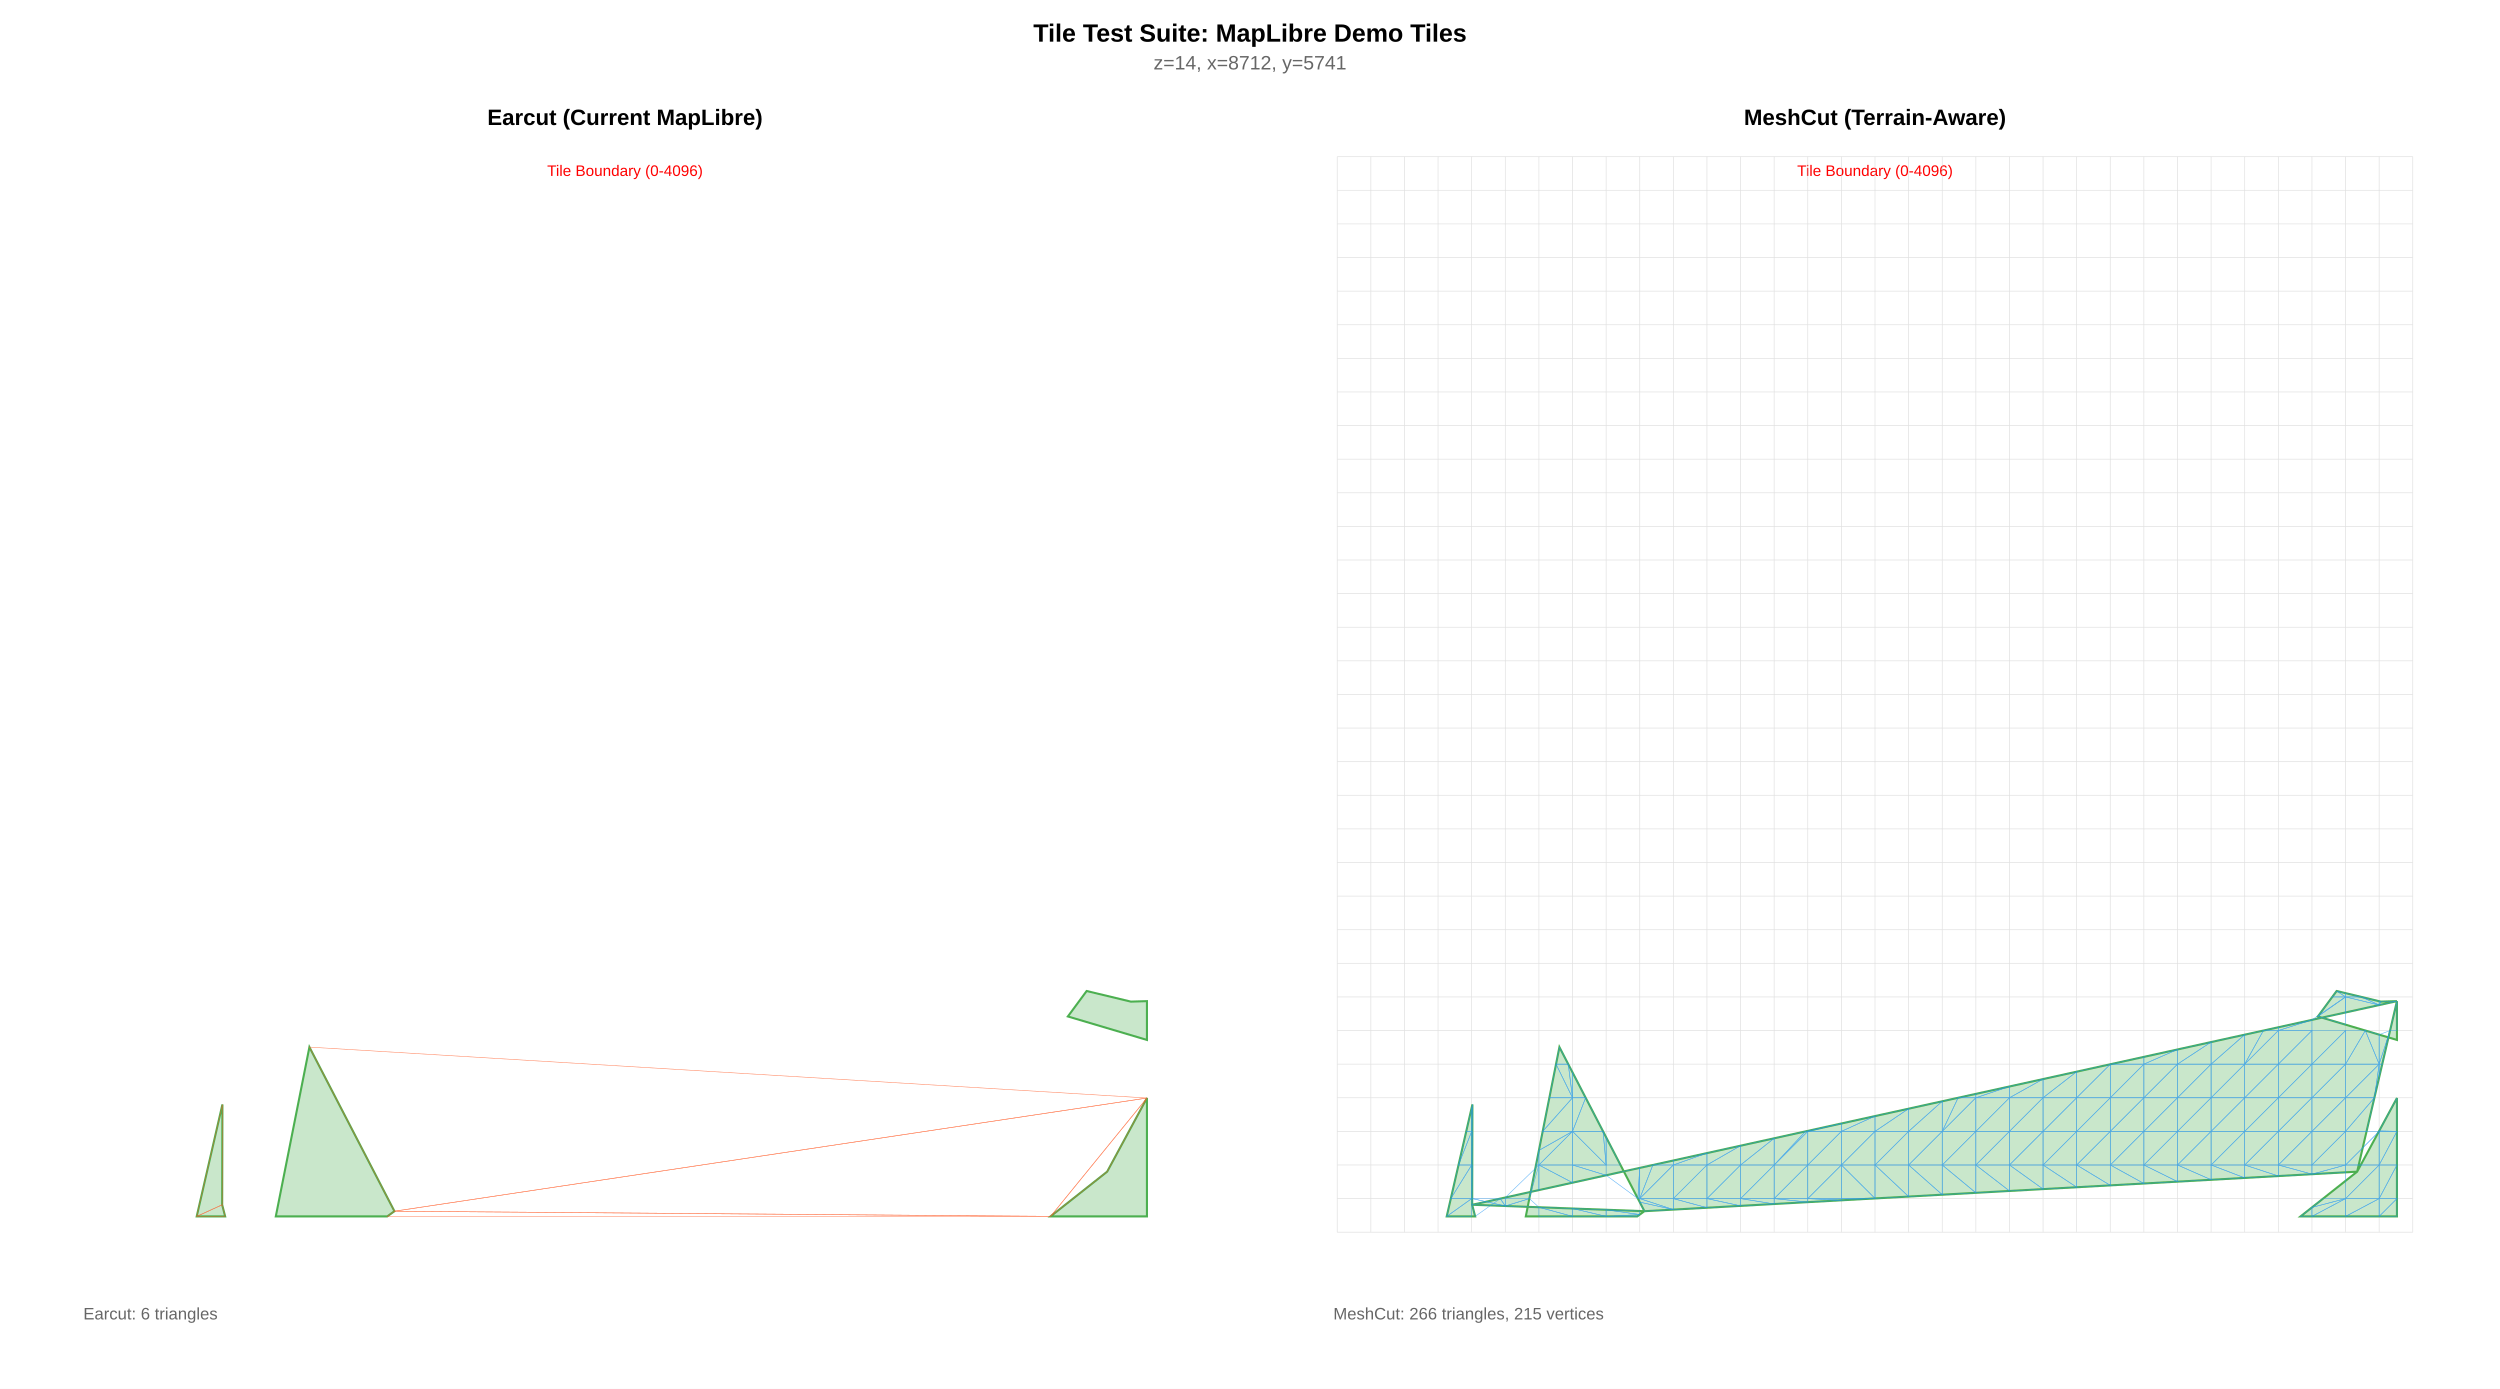
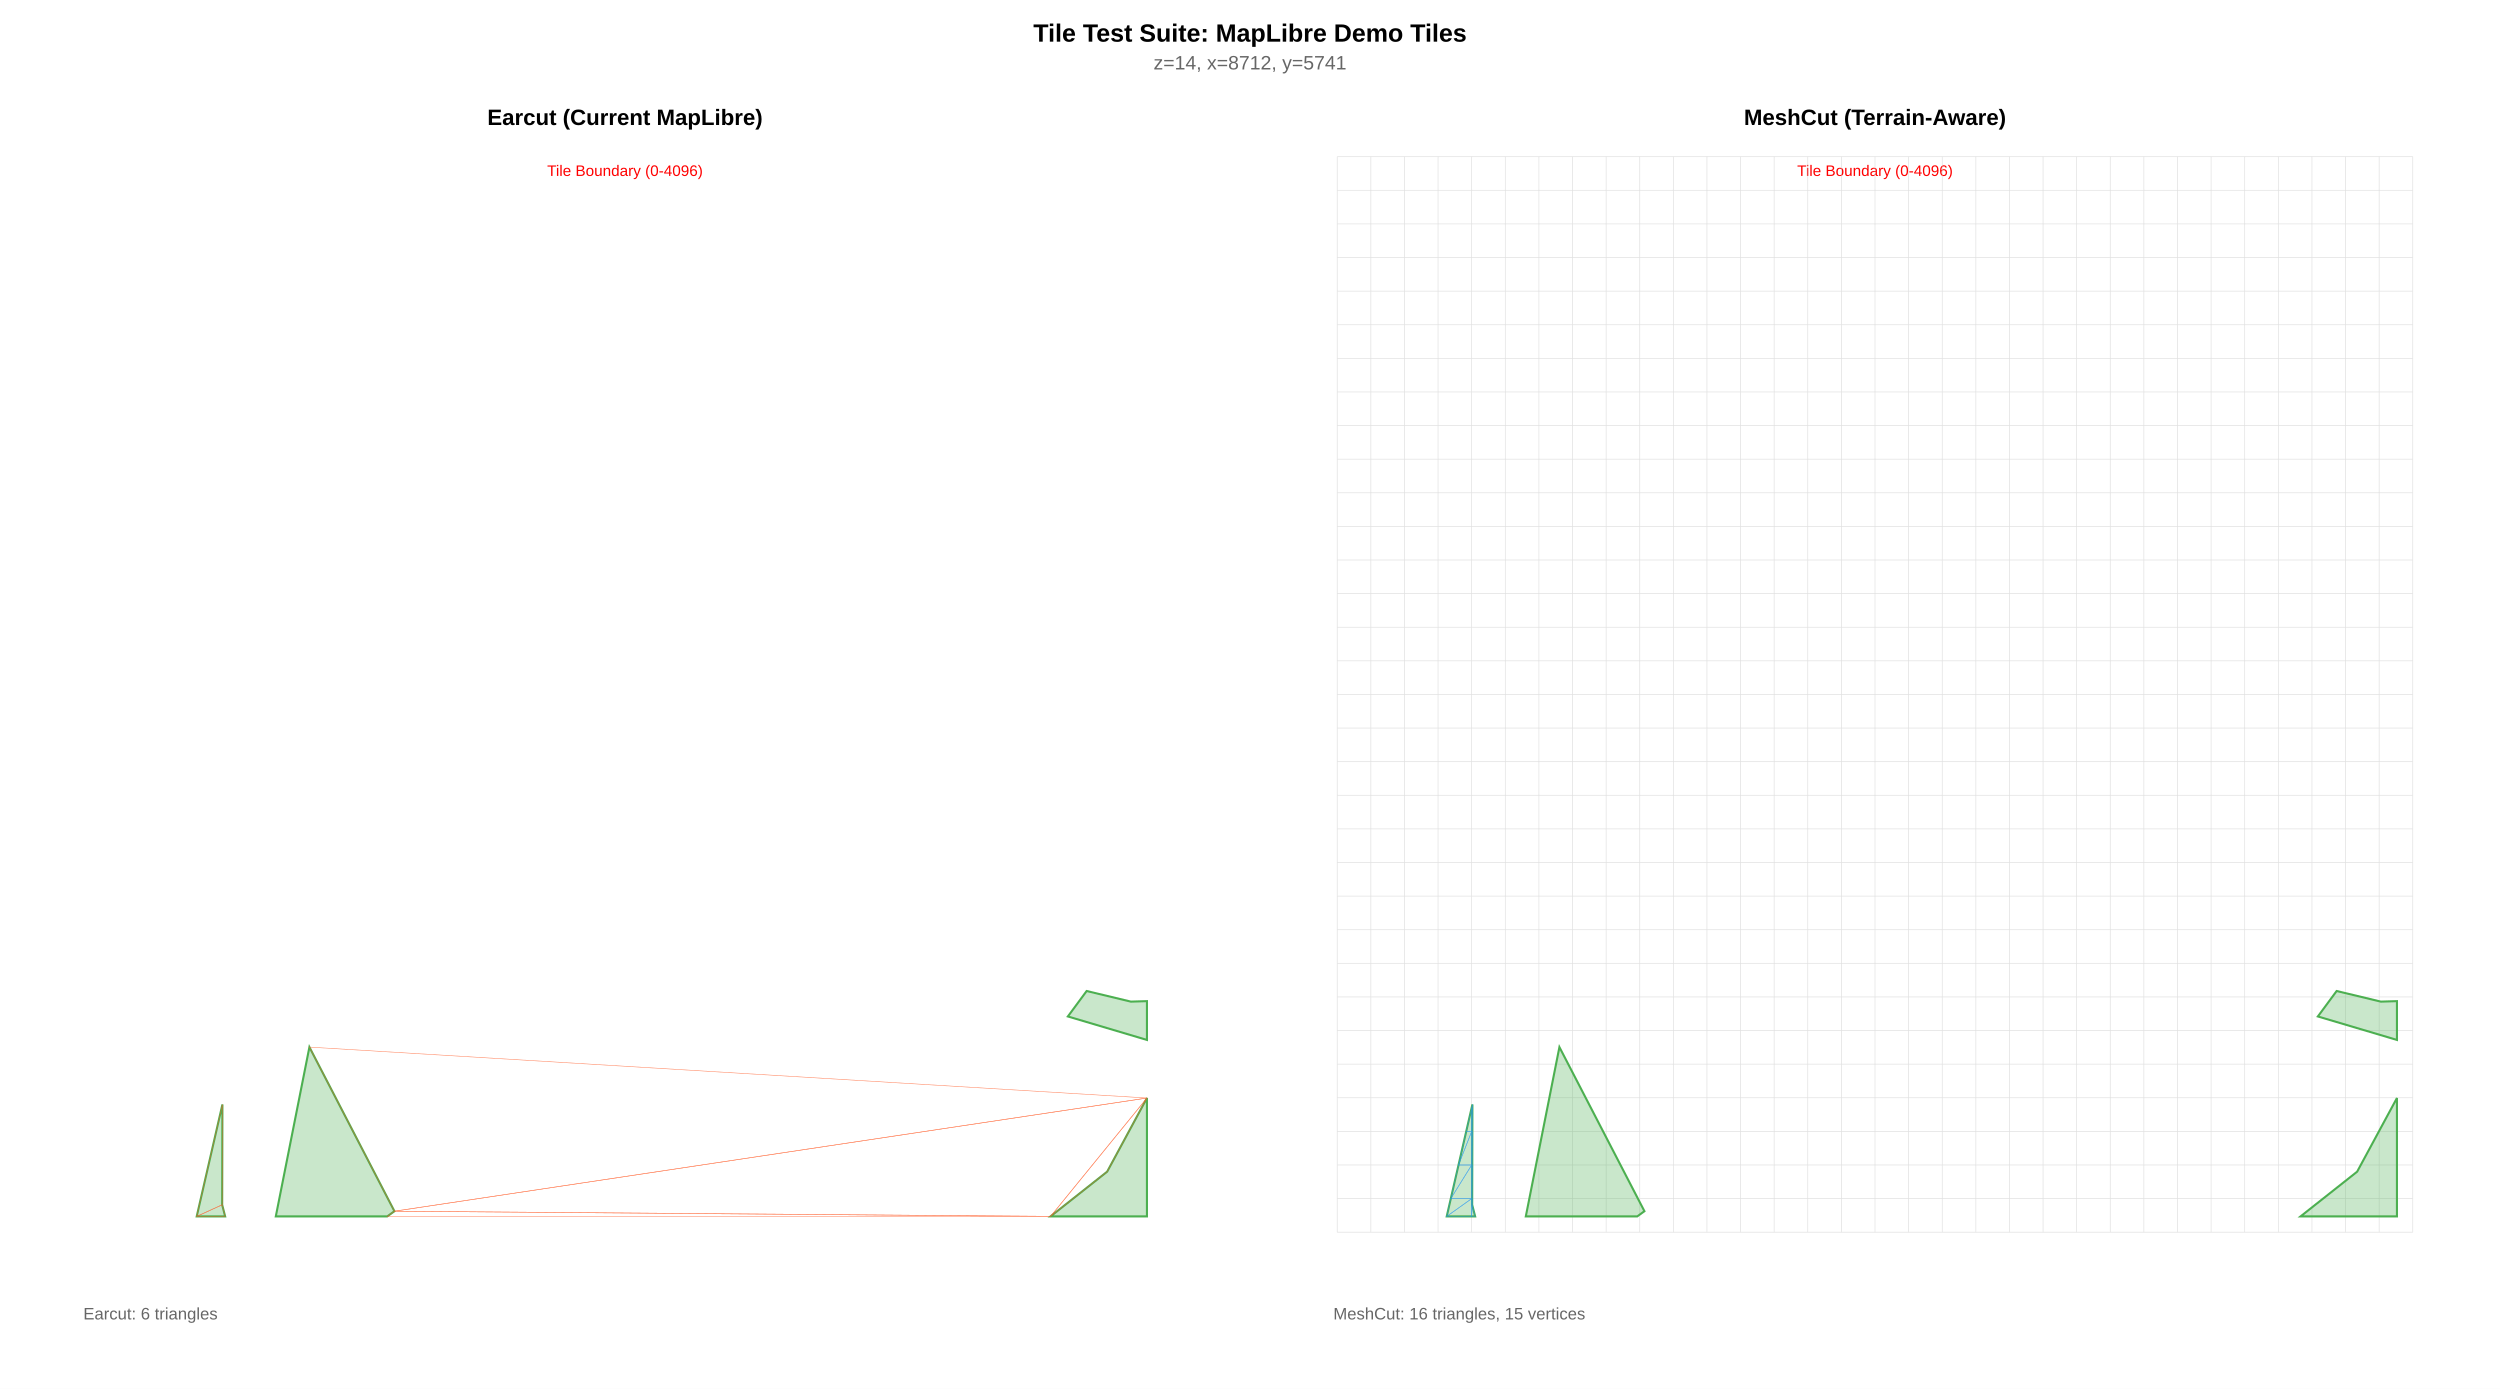
<svg xmlns="http://www.w3.org/2000/svg" width="1800" height="1000" viewBox="0 0 1800 1000">
  <rect width="100%" height="100%" fill="white" />
  <text x="900" y="30" text-anchor="middle" font-family="Arial" font-size="18" font-weight="bold">Tile Test Suite: MapLibre Demo Tiles</text>
  <text x="900" y="50" text-anchor="middle" font-family="Arial" font-size="14" fill="#666">z=14, x=8712, y=5741</text>
  <text x="450" y="90" text-anchor="middle" font-family="Arial" font-size="16" font-weight="bold">Earcut (Current MapLibre)</text>
  <g stroke="#ff0000" stroke-width="2" fill="none" opacity="0.8">
    <rect x="85.587" y="864.413" width="728.826" height="-728.826" />
  </g>
  <text x="450" y="126.69" text-anchor="middle" font-family="Arial" font-size="11" fill="red">Tile Boundary (0-4096)</text>
  <path d="M 159.964 867.438 L 162.1 875.801 L 141.637 875.801 L 160.142 795.196 L 159.964 867.438 Z M 283.986 872.064 L 278.826 875.801 L 198.577 875.801 L 222.776 753.915 L 283.986 872.064 Z M 797.153 843.594 L 825.801 790.569 L 825.801 875.801 L 756.406 875.801 L 797.153 843.594 Z M 825.801 720.819 L 825.801 748.754 L 768.861 731.851 L 782.384 713.523 L 814.235 721.174 L 825.801 720.819 Z " fill="#4CAF50" fill-opacity="0.3" fill-rule="evenodd" stroke="#4CAF50" stroke-width="1.5" />
  <g fill="none" stroke="#FF5722" stroke-width="0.4" opacity="0.7">
    <polygon points="825.801,790.569 797.153,843.594 756.406,875.801" />
    <polygon points="756.406,875.801 278.826,875.801 283.986,872.064" />
    <polygon points="141.637,875.801 160.142,795.196 159.964,867.438" />
    <polygon points="825.801,790.569 756.406,875.801 283.986,872.064" />
    <polygon points="141.637,875.801 159.964,867.438 162.1,875.801" />
    <polygon points="825.801,790.569 283.986,872.064 222.776,753.915" />
  </g>
  <text x="60" y="950" font-family="Arial" font-size="12" fill="#666">Earcut: 6 triangles</text>
  <text x="1350" y="90" text-anchor="middle" font-family="Arial" font-size="16" font-weight="bold">MeshCut (Terrain-Aware)</text>
  <g stroke="#ff0000" stroke-width="2" fill="none" opacity="0.8">
    <rect x="985.587" y="864.413" width="728.826" height="-728.826" />
  </g>
  <text x="1350" y="126.69" text-anchor="middle" font-family="Arial" font-size="11" fill="red">Tile Boundary (0-4096)</text>
  <g stroke="#cccccc" stroke-width="0.5" fill="none" opacity="0.6">
    <line x1="962.811" y1="112.811" x2="962.811" y2="887.189" />
    <line x1="987.011" y1="112.811" x2="987.011" y2="887.189" />
    <line x1="1011.21" y1="112.811" x2="1011.21" y2="887.189" />
    <line x1="1035.41" y1="112.811" x2="1035.41" y2="887.189" />
    <line x1="1059.61" y1="112.811" x2="1059.61" y2="887.189" />
    <line x1="1083.81" y1="112.811" x2="1083.81" y2="887.189" />
    <line x1="1108.01" y1="112.811" x2="1108.01" y2="887.189" />
    <line x1="1132.21" y1="112.811" x2="1132.21" y2="887.189" />
    <line x1="1156.41" y1="112.811" x2="1156.41" y2="887.189" />
    <line x1="1180.6" y1="112.811" x2="1180.6" y2="887.189" />
    <line x1="1204.8" y1="112.811" x2="1204.8" y2="887.189" />
    <line x1="1229" y1="112.811" x2="1229" y2="887.189" />
    <line x1="1253.2" y1="112.811" x2="1253.2" y2="887.189" />
    <line x1="1277.4" y1="112.811" x2="1277.4" y2="887.189" />
    <line x1="1301.6" y1="112.811" x2="1301.6" y2="887.189" />
    <line x1="1325.8" y1="112.811" x2="1325.8" y2="887.189" />
    <line x1="1350" y1="112.811" x2="1350" y2="887.189" />
    <line x1="1374.2" y1="112.811" x2="1374.2" y2="887.189" />
    <line x1="1398.4" y1="112.811" x2="1398.4" y2="887.189" />
    <line x1="1422.6" y1="112.811" x2="1422.6" y2="887.189" />
    <line x1="1446.8" y1="112.811" x2="1446.8" y2="887.189" />
    <line x1="1471" y1="112.811" x2="1471" y2="887.189" />
    <line x1="1495.2" y1="112.811" x2="1495.2" y2="887.189" />
    <line x1="1519.4" y1="112.811" x2="1519.4" y2="887.189" />
    <line x1="1543.59" y1="112.811" x2="1543.59" y2="887.189" />
    <line x1="1567.79" y1="112.811" x2="1567.79" y2="887.189" />
    <line x1="1591.99" y1="112.811" x2="1591.99" y2="887.189" />
    <line x1="1616.19" y1="112.811" x2="1616.19" y2="887.189" />
    <line x1="1640.39" y1="112.811" x2="1640.39" y2="887.189" />
    <line x1="1664.59" y1="112.811" x2="1664.59" y2="887.189" />
    <line x1="1688.79" y1="112.811" x2="1688.79" y2="887.189" />
    <line x1="1712.99" y1="112.811" x2="1712.99" y2="887.189" />
    <line x1="1737.19" y1="112.811" x2="1737.19" y2="887.189" />
    <line x1="962.811" y1="112.811" x2="1737.19" y2="112.811" />
    <line x1="962.811" y1="137.011" x2="1737.19" y2="137.011" />
    <line x1="962.811" y1="161.21" x2="1737.19" y2="161.21" />
    <line x1="962.811" y1="185.409" x2="1737.19" y2="185.409" />
    <line x1="962.811" y1="209.609" x2="1737.19" y2="209.609" />
    <line x1="962.811" y1="233.808" x2="1737.19" y2="233.808" />
    <line x1="962.811" y1="258.007" x2="1737.19" y2="258.007" />
    <line x1="962.811" y1="282.206" x2="1737.19" y2="282.206" />
    <line x1="962.811" y1="306.406" x2="1737.19" y2="306.406" />
    <line x1="962.811" y1="330.605" x2="1737.19" y2="330.605" />
    <line x1="962.811" y1="354.804" x2="1737.19" y2="354.804" />
    <line x1="962.811" y1="379.004" x2="1737.19" y2="379.004" />
    <line x1="962.811" y1="403.203" x2="1737.19" y2="403.203" />
    <line x1="962.811" y1="427.402" x2="1737.19" y2="427.402" />
    <line x1="962.811" y1="451.601" x2="1737.19" y2="451.601" />
    <line x1="962.811" y1="475.801" x2="1737.19" y2="475.801" />
    <line x1="962.811" y1="500" x2="1737.19" y2="500" />
    <line x1="962.811" y1="524.199" x2="1737.19" y2="524.199" />
    <line x1="962.811" y1="548.399" x2="1737.19" y2="548.399" />
    <line x1="962.811" y1="572.598" x2="1737.19" y2="572.598" />
    <line x1="962.811" y1="596.797" x2="1737.19" y2="596.797" />
    <line x1="962.811" y1="620.996" x2="1737.19" y2="620.996" />
    <line x1="962.811" y1="645.196" x2="1737.19" y2="645.196" />
    <line x1="962.811" y1="669.395" x2="1737.19" y2="669.395" />
    <line x1="962.811" y1="693.594" x2="1737.19" y2="693.594" />
    <line x1="962.811" y1="717.794" x2="1737.19" y2="717.794" />
    <line x1="962.811" y1="741.993" x2="1737.19" y2="741.993" />
    <line x1="962.811" y1="766.192" x2="1737.19" y2="766.192" />
    <line x1="962.811" y1="790.391" x2="1737.19" y2="790.391" />
    <line x1="962.811" y1="814.591" x2="1737.19" y2="814.591" />
    <line x1="962.811" y1="838.79" x2="1737.19" y2="838.79" />
    <line x1="962.811" y1="862.989" x2="1737.19" y2="862.989" />
    <line x1="962.811" y1="887.189" x2="1737.19" y2="887.189" />
  </g>
-   <polygon points="1059.96,867.438 1062.1,875.801 1041.64,875.801 1060.14,795.196 1059.96,867.438 1183.99,872.064 1178.83,875.801 1098.58,875.801 1122.78,753.915 1183.99,872.064 1697.15,843.594 1725.8,790.569 1725.8,875.801 1656.41,875.801 1697.15,843.594 1725.8,720.819 1725.8,748.754 1668.86,731.851 1682.38,713.523 1714.23,721.174 1725.8,720.819 " fill="#4CAF50" fill-opacity="0.3" stroke="#4CAF50" stroke-width="1.5" />
+   <path d="M 1059.96 867.438 L 1062.1 875.801 L 1041.64 875.801 L 1060.14 795.196 L 1059.96 867.438 Z M 1183.99 872.064 L 1178.83 875.801 L 1098.58 875.801 L 1122.78 753.915 L 1183.99 872.064 Z M 1697.15 843.594 L 1725.8 790.569 L 1725.8 875.801 L 1656.41 875.801 L 1697.15 843.594 Z M 1725.8 720.819 L 1725.8 748.754 L 1668.86 731.851 L 1682.38 713.523 L 1714.23 721.174 L 1725.8 720.819 Z " fill="#4CAF50" fill-opacity="0.3" fill-rule="evenodd" stroke="#4CAF50" stroke-width="1.5" />
  <g fill="none" stroke="#2196F3" stroke-width="0.4" opacity="0.7">
-     <polygon points="1682.38,713.523 1688.79,715.062 1688.79,717.794" />
-     <polygon points="1688.79,717.794 1679.23,717.794 1682.38,713.523" />
-     <polygon points="1688.79,715.062 1700.16,717.794 1688.79,717.794" />
-     <polygon points="1640.39,739.626 1640.39,741.993 1629.64,741.993" />
-     <polygon points="1664.59,734.297 1664.59,741.993 1640.39,741.993" />
-     <polygon points="1640.39,741.993 1640.39,739.626 1664.59,734.297" />
-     <polygon points="1668.86,731.851 1679.23,717.794 1688.79,717.794" />
-     <polygon points="1688.79,717.794 1688.79,728.968 1664.59,734.297" />
-     <polygon points="1688.79,737.767 1668.86,731.851 1688.79,717.794" />
-     <polygon points="1700.16,717.794 1712.99,720.875 1712.99,723.64" />
-     <polygon points="1688.79,717.794 1700.16,717.794 1712.99,723.64" />
-     <polygon points="1688.79,717.794 1712.99,723.64 1688.79,728.968" />
-     <polygon points="1714.23,721.174 1725.8,720.819 1712.99,723.64" />
-     <polygon points="1720.86,741.993 1725.8,720.819 1725.8,741.993" />
-     <polygon points="1712.99,720.875 1714.23,721.174 1712.99,723.64" />
-     <polygon points="1122.78,753.915 1129.14,766.192 1120.34,766.192" />
-     <polygon points="1543.59,760.941 1543.59,766.192 1519.75,766.192" />
-     <polygon points="1567.79,755.612 1567.79,766.192 1543.59,766.192" />
-     <polygon points="1543.59,766.192 1543.59,760.941 1567.79,755.612" />
-     <polygon points="1591.99,750.283 1591.99,766.192 1567.79,766.192" />
-     <polygon points="1567.79,766.192 1567.79,755.612 1591.99,750.283" />
-     <polygon points="1616.19,744.955 1616.19,766.192 1591.99,766.192" />
-     <polygon points="1591.99,766.192 1591.99,750.283 1616.19,744.955" />
-     <polygon points="1640.39,741.993 1640.39,766.192 1616.19,766.192" />
-     <polygon points="1616.19,766.192 1616.19,744.955 1629.64,741.993" />
-     <polygon points="1629.64,741.993 1640.39,741.993 1616.19,766.192" />
-     <polygon points="1640.39,741.993 1664.59,741.993 1640.39,766.192" />
-     <polygon points="1664.59,741.993 1664.59,766.192 1640.39,766.192" />
-     <polygon points="1664.59,741.993 1688.79,741.993 1664.59,766.192" />
-     <polygon points="1688.79,741.993 1688.79,766.192 1664.59,766.192" />
-     <polygon points="1688.79,766.192 1688.79,741.993 1703.02,741.993" />
-     <polygon points="1703.02,741.993 1712.99,744.951 1712.99,766.192" />
-     <polygon points="1712.99,766.192 1688.79,766.192 1703.02,741.993" />
-     <polygon points="1720.86,741.993 1715.21,766.192 1712.99,766.192" />
-     <polygon points="1720.86,741.993 1712.99,766.192 1712.99,744.951" />
-     <polygon points="1129.14,766.192 1132.21,772.118 1132.21,790.391" />
-     <polygon points="1132.21,790.391 1115.53,790.391 1120.34,766.192" />
-     <polygon points="1120.34,766.192 1129.14,766.192 1132.21,790.391" />
-     <polygon points="1132.21,772.118 1141.67,790.391 1132.21,790.391" />
-     <polygon points="1422.6,787.585 1422.6,790.391 1409.85,790.391" />
-     <polygon points="1446.8,782.256 1446.8,790.391 1422.6,790.391" />
-     <polygon points="1422.6,790.391 1422.6,787.585 1446.8,782.256" />
-     <polygon points="1471,776.927 1471,790.391 1446.8,790.391" />
-     <polygon points="1446.8,790.391 1446.8,782.256 1471,776.927" />
-     <polygon points="1495.2,771.598 1495.2,790.391 1471,790.391" />
-     <polygon points="1471,790.391 1471,776.927 1495.2,771.598" />
-     <polygon points="1519.4,766.27 1519.4,790.391 1495.2,790.391" />
-     <polygon points="1495.2,790.391 1495.2,771.598 1519.4,766.27" />
-     <polygon points="1519.4,766.192 1543.59,766.192 1519.4,790.391" />
-     <polygon points="1543.59,766.192 1543.59,790.391 1519.4,790.391" />
-     <polygon points="1543.59,766.192 1567.79,766.192 1543.59,790.391" />
-     <polygon points="1567.79,766.192 1567.79,790.391 1543.59,790.391" />
-     <polygon points="1567.79,766.192 1591.99,766.192 1567.79,790.391" />
-     <polygon points="1591.99,766.192 1591.99,790.391 1567.79,790.391" />
-     <polygon points="1591.99,766.192 1616.19,766.192 1591.99,790.391" />
-     <polygon points="1616.19,766.192 1616.19,790.391 1591.99,790.391" />
-     <polygon points="1616.19,766.192 1640.39,766.192 1616.19,790.391" />
-     <polygon points="1640.39,766.192 1640.39,790.391 1616.19,790.391" />
-     <polygon points="1640.39,766.192 1664.59,766.192 1640.39,790.391" />
-     <polygon points="1664.59,766.192 1664.59,790.391 1640.39,790.391" />
-     <polygon points="1664.59,766.192 1688.79,766.192 1664.59,790.391" />
-     <polygon points="1688.79,766.192 1688.79,790.391 1664.59,790.391" />
-     <polygon points="1688.79,790.391 1688.79,766.192 1712.99,766.192" />
-     <polygon points="1712.99,766.192 1712.99,775.724 1709.57,790.391" />
-     <polygon points="1709.57,790.391 1688.79,790.391 1712.99,766.192" />
-     <polygon points="1712.99,766.192 1715.21,766.192 1712.99,775.724" />
    <polygon points="1055.69,814.591 1059.61,797.521 1059.61,814.591" />
    <polygon points="1060.14,795.196 1060.09,814.591 1059.61,814.591" />
    <polygon points="1059.61,814.591 1059.61,797.521 1060.14,795.196" />
-     <polygon points="1110.73,814.591 1115.53,790.391 1132.21,790.391" />
-     <polygon points="1132.21,790.391 1132.21,814.591 1110.73,814.591" />
-     <polygon points="1141.67,790.391 1154.21,814.591 1132.21,814.591" />
-     <polygon points="1132.21,814.591 1132.21,790.391 1141.67,790.391" />
-     <polygon points="1301.6,814.229 1301.6,814.591 1299.96,814.591" />
-     <polygon points="1325.8,808.9 1325.8,814.591 1301.6,814.591" />
-     <polygon points="1301.6,814.591 1301.6,814.229 1325.8,808.9" />
-     <polygon points="1350,803.571 1350,814.591 1325.8,814.591" />
-     <polygon points="1325.8,814.591 1325.8,808.9 1350,803.571" />
-     <polygon points="1374.2,798.242 1374.2,814.591 1350,814.591" />
-     <polygon points="1350,814.591 1350,803.571 1374.2,798.242" />
-     <polygon points="1398.4,792.913 1398.4,814.591 1374.2,814.591" />
-     <polygon points="1374.2,814.591 1374.2,798.242 1398.4,792.913" />
-     <polygon points="1422.6,790.391 1422.6,814.591 1398.4,814.591" />
-     <polygon points="1398.4,814.591 1398.4,792.913 1409.85,790.391" />
-     <polygon points="1409.85,790.391 1422.6,790.391 1398.4,814.591" />
-     <polygon points="1422.6,790.391 1446.8,790.391 1422.6,814.591" />
-     <polygon points="1446.8,790.391 1446.8,814.591 1422.6,814.591" />
-     <polygon points="1446.8,790.391 1471,790.391 1446.8,814.591" />
-     <polygon points="1471,790.391 1471,814.591 1446.8,814.591" />
-     <polygon points="1471,790.391 1495.2,790.391 1471,814.591" />
-     <polygon points="1495.2,790.391 1495.2,814.591 1471,814.591" />
-     <polygon points="1495.2,790.391 1519.4,790.391 1495.2,814.591" />
-     <polygon points="1519.4,790.391 1519.4,814.591 1495.2,814.591" />
-     <polygon points="1519.4,790.391 1543.59,790.391 1519.4,814.591" />
-     <polygon points="1543.59,790.391 1543.59,814.591 1519.4,814.591" />
-     <polygon points="1543.59,790.391 1567.79,790.391 1543.59,814.591" />
-     <polygon points="1567.79,790.391 1567.79,814.591 1543.59,814.591" />
-     <polygon points="1567.79,790.391 1591.99,790.391 1567.79,814.591" />
-     <polygon points="1591.99,790.391 1591.99,814.591 1567.79,814.591" />
-     <polygon points="1591.99,790.391 1616.19,790.391 1591.99,814.591" />
-     <polygon points="1616.19,790.391 1616.19,814.591 1591.99,814.591" />
-     <polygon points="1616.19,790.391 1640.39,790.391 1616.19,814.591" />
-     <polygon points="1640.39,790.391 1640.39,814.591 1616.19,814.591" />
-     <polygon points="1640.39,790.391 1664.59,790.391 1640.39,814.591" />
-     <polygon points="1664.59,790.391 1664.59,814.591 1640.39,814.591" />
-     <polygon points="1664.59,790.391 1688.79,790.391 1664.59,814.591" />
-     <polygon points="1688.79,790.391 1688.79,814.591 1664.59,814.591" />
-     <polygon points="1688.79,814.591 1688.79,790.391 1709.57,790.391" />
-     <polygon points="1688.79,814.591 1709.57,790.391 1703.92,814.591" />
-     <polygon points="1712.99,814.282 1725.8,790.569 1725.8,814.591" />
-     <polygon points="1712.99,814.282 1725.8,814.591 1712.99,814.591" />
    <polygon points="1050.13,838.79 1055.69,814.591 1059.61,814.591" />
    <polygon points="1059.61,814.591 1059.61,838.79 1050.13,838.79" />
    <polygon points="1060.09,814.591 1060.03,838.79 1059.61,838.79" />
    <polygon points="1059.61,838.79 1059.61,814.591 1060.09,814.591" />
-     <polygon points="1105.92,838.79 1108.01,828.301 1108.01,838.79" />
-     <polygon points="1108.01,828.301 1110.73,814.591 1132.21,814.591" />
-     <polygon points="1132.21,814.591 1132.21,838.79 1108.01,838.79" />
-     <polygon points="1108.01,838.79 1108.01,828.301 1132.21,814.591" />
-     <polygon points="1154.21,814.591 1156.41,818.828 1156.41,838.79" />
-     <polygon points="1156.41,838.79 1132.21,838.79 1132.21,814.591" />
-     <polygon points="1132.21,814.591 1154.21,814.591 1156.41,838.79" />
-     <polygon points="1156.41,818.828 1166.75,838.79 1156.41,838.79" />
-     <polygon points="1204.8,835.544 1204.8,838.79 1190.06,838.79" />
-     <polygon points="1229,830.215 1229,838.79 1204.8,838.79" />
-     <polygon points="1204.8,838.79 1204.8,835.544 1229,830.215" />
-     <polygon points="1253.2,824.886 1253.2,838.79 1229,838.79" />
-     <polygon points="1229,838.79 1229,830.215 1253.2,824.886" />
-     <polygon points="1277.4,819.557 1277.4,838.79 1253.2,838.79" />
-     <polygon points="1253.2,838.79 1253.2,824.886 1277.4,819.557" />
-     <polygon points="1301.6,814.591 1301.6,838.79 1277.4,838.79" />
-     <polygon points="1277.4,838.79 1277.4,819.557 1299.96,814.591" />
-     <polygon points="1299.96,814.591 1301.6,814.591 1277.4,838.79" />
-     <polygon points="1301.6,814.591 1325.8,814.591 1301.6,838.79" />
-     <polygon points="1325.8,814.591 1325.8,838.79 1301.6,838.79" />
-     <polygon points="1325.8,814.591 1350,814.591 1325.8,838.79" />
-     <polygon points="1350,814.591 1350,838.79 1325.8,838.79" />
-     <polygon points="1350,814.591 1374.2,814.591 1350,838.79" />
-     <polygon points="1374.2,814.591 1374.2,838.79 1350,838.79" />
-     <polygon points="1374.2,814.591 1398.4,814.591 1374.2,838.79" />
-     <polygon points="1398.4,814.591 1398.4,838.79 1374.2,838.79" />
-     <polygon points="1398.4,814.591 1422.6,814.591 1398.4,838.79" />
-     <polygon points="1422.6,814.591 1422.6,838.79 1398.4,838.79" />
-     <polygon points="1422.6,814.591 1446.8,814.591 1422.6,838.79" />
-     <polygon points="1446.8,814.591 1446.8,838.79 1422.6,838.79" />
-     <polygon points="1446.8,814.591 1471,814.591 1446.8,838.79" />
-     <polygon points="1471,814.591 1471,838.79 1446.8,838.79" />
-     <polygon points="1471,814.591 1495.2,814.591 1471,838.79" />
-     <polygon points="1495.2,814.591 1495.2,838.79 1471,838.79" />
-     <polygon points="1495.2,814.591 1519.4,814.591 1495.2,838.79" />
-     <polygon points="1519.4,814.591 1519.4,838.79 1495.2,838.79" />
-     <polygon points="1519.4,814.591 1543.59,814.591 1519.4,838.79" />
-     <polygon points="1543.59,814.591 1543.59,838.79 1519.4,838.79" />
-     <polygon points="1543.59,814.591 1567.79,814.591 1543.59,838.79" />
-     <polygon points="1567.79,814.591 1567.79,838.79 1543.59,838.79" />
-     <polygon points="1567.79,814.591 1591.99,814.591 1567.79,838.79" />
-     <polygon points="1591.99,814.591 1591.99,838.79 1567.79,838.79" />
-     <polygon points="1591.99,814.591 1616.19,814.591 1591.99,838.79" />
-     <polygon points="1616.19,814.591 1616.19,838.79 1591.99,838.79" />
-     <polygon points="1616.19,814.591 1640.39,814.591 1616.19,838.79" />
-     <polygon points="1640.39,814.591 1640.39,838.79 1616.19,838.79" />
-     <polygon points="1640.39,814.591 1664.59,814.591 1640.39,838.79" />
-     <polygon points="1664.59,814.591 1664.59,838.79 1640.39,838.79" />
-     <polygon points="1664.59,814.591 1688.79,814.591 1664.59,838.79" />
-     <polygon points="1688.79,814.591 1688.79,838.79 1664.59,838.79" />
-     <polygon points="1688.79,814.591 1712.99,814.591 1688.79,838.79" />
-     <polygon points="1712.99,814.591 1712.99,838.79 1688.79,838.79" />
-     <polygon points="1712.99,838.79 1712.99,814.591 1725.8,814.591" />
-     <polygon points="1725.8,814.591 1725.8,838.79 1712.99,838.79" />
    <polygon points="1044.58,862.989 1050.13,838.79 1059.61,838.79" />
    <polygon points="1059.61,838.79 1059.61,862.989 1044.58,862.989" />
+     <polygon points="1060.03,838.79 1059.98,862.989 1059.61,862.989" />
    <polygon points="1059.61,862.989 1059.61,838.79 1060.03,838.79" />
-     <polygon points="1059.61,862.989 1060.03,838.79 1059.98,862.989" />
-     <polygon points="1101.12,862.989 1105.92,838.79 1108.01,838.79" />
-     <polygon points="1108.01,838.79 1108.01,856.859 1083.81,862.187" />
-     <polygon points="1108.01,838.79 1132.21,838.79 1132.21,851.53" />
-     <polygon points="1108.01,838.79 1132.21,851.53 1108.01,856.859" />
-     <polygon points="1132.21,838.79 1156.41,838.79 1156.41,846.201" />
-     <polygon points="1132.21,838.79 1156.41,846.201 1132.21,851.53" />
-     <polygon points="1180.6,840.872 1180.6,862.989 1179.28,862.989" />
-     <polygon points="1156.41,846.201 1180.6,840.872 1179.28,862.989" />
-     <polygon points="1204.8,838.79 1204.8,862.989 1180.6,862.989" />
-     <polygon points="1180.6,862.989 1180.6,840.872 1190.06,838.79" />
-     <polygon points="1190.06,838.79 1204.8,838.79 1180.6,862.989" />
-     <polygon points="1204.8,838.79 1229,838.79 1204.8,862.989" />
-     <polygon points="1229,838.79 1229,862.989 1204.8,862.989" />
-     <polygon points="1229,838.79 1253.2,838.79 1229,862.989" />
-     <polygon points="1253.2,838.79 1253.2,862.989 1229,862.989" />
-     <polygon points="1253.2,838.79 1277.4,838.79 1253.2,862.989" />
-     <polygon points="1277.4,838.79 1277.4,862.989 1253.2,862.989" />
-     <polygon points="1277.4,838.79 1301.6,838.79 1277.4,862.989" />
-     <polygon points="1301.6,838.79 1301.6,862.989 1277.4,862.989" />
-     <polygon points="1301.6,838.79 1325.8,838.79 1301.6,862.989" />
-     <polygon points="1325.8,838.79 1325.8,862.989 1301.6,862.989" />
-     <polygon points="1325.8,838.79 1350,838.79 1350,862.854" />
-     <polygon points="1350,862.854 1347.56,862.989 1325.8,862.989" />
-     <polygon points="1325.8,862.989 1325.8,838.79 1350,862.854" />
-     <polygon points="1350,838.79 1374.2,838.79 1374.2,861.511" />
-     <polygon points="1374.2,861.511 1350,862.854 1350,838.79" />
-     <polygon points="1374.2,838.79 1398.4,838.79 1398.4,860.169" />
-     <polygon points="1398.4,860.169 1374.2,861.511 1374.2,838.79" />
-     <polygon points="1398.4,838.79 1422.6,838.79 1422.6,858.826" />
-     <polygon points="1422.6,858.826 1398.4,860.169 1398.4,838.79" />
-     <polygon points="1422.6,838.79 1446.8,838.79 1446.8,857.484" />
-     <polygon points="1446.8,857.484 1422.6,858.826 1422.6,838.79" />
-     <polygon points="1446.8,838.79 1471,838.79 1471,856.141" />
-     <polygon points="1471,856.141 1446.8,857.484 1446.8,838.79" />
-     <polygon points="1471,838.79 1495.2,838.79 1495.2,854.799" />
-     <polygon points="1495.2,854.799 1471,856.141 1471,838.79" />
-     <polygon points="1495.2,838.79 1519.4,838.79 1519.4,853.456" />
-     <polygon points="1519.4,853.456 1495.2,854.799 1495.2,838.79" />
-     <polygon points="1519.4,838.79 1543.59,838.79 1543.59,852.114" />
-     <polygon points="1543.59,852.114 1519.4,853.456 1519.4,838.79" />
-     <polygon points="1543.59,838.79 1567.79,838.79 1567.79,850.771" />
-     <polygon points="1567.79,850.771 1543.59,852.114 1543.59,838.79" />
-     <polygon points="1567.79,838.79 1591.99,838.79 1591.99,849.428" />
-     <polygon points="1591.99,849.428 1567.79,850.771 1567.79,838.79" />
-     <polygon points="1591.99,838.79 1616.19,838.79 1616.19,848.086" />
-     <polygon points="1616.19,848.086 1591.99,849.428 1591.99,838.79" />
-     <polygon points="1616.19,838.79 1640.39,838.79 1640.39,846.743" />
-     <polygon points="1640.39,846.743 1616.19,848.086 1616.19,838.79" />
-     <polygon points="1664.59,845.401 1640.39,846.743 1640.39,838.79" />
-     <polygon points="1664.59,845.401 1640.39,838.79 1664.59,838.79" />
-     <polygon points="1664.59,845.401 1664.59,838.79 1688.79,838.79" />
-     <polygon points="1688.79,844.058 1664.59,845.401 1688.79,838.79" />
-     <polygon points="1688.79,838.79 1712.99,838.79 1688.79,862.989" />
-     <polygon points="1712.99,838.79 1712.99,862.989 1688.79,862.989" />
-     <polygon points="1712.99,862.989 1712.99,838.79 1725.8,838.79" />
-     <polygon points="1725.8,838.79 1725.8,862.989 1712.99,862.989" />
    <polygon points="1041.64,875.801 1044.58,862.989 1059.61,862.989" />
    <polygon points="1059.61,862.989 1059.61,875.801 1041.64,875.801" />
-     <polygon points="1080.17,862.989 1083.81,862.989 1083.81,868.327" />
-     <polygon points="1083.81,868.327 1059.96,867.438 1059.98,862.989" />
-     <polygon points="1062.1,875.801 1059.96,867.438 1080.17,862.989" />
-     <polygon points="1080.17,862.989 1083.81,868.327 1059.98,862.989" />
-     <polygon points="1083.81,868.327 1083.81,862.989 1101.12,862.989" />
-     <polygon points="1108.01,869.23 1083.81,868.327 1101.12,862.989" />
-     <polygon points="1108.01,869.23 1132.21,870.133 1132.21,875.801" />
-     <polygon points="1108.01,869.23 1132.21,875.801 1108.01,875.801" />
-     <polygon points="1132.21,870.133 1156.41,871.035 1156.41,875.801" />
-     <polygon points="1132.21,870.133 1156.41,875.801 1132.21,875.801" />
-     <polygon points="1156.41,871.035 1180.6,871.938 1180.6,874.512" />
-     <polygon points="1180.6,874.512 1178.83,875.801 1156.41,875.801" />
-     <polygon points="1156.41,871.035 1180.6,874.512 1156.41,875.801" />
-     <polygon points="1180.6,862.989 1204.8,862.989 1204.8,870.909" />
-     <polygon points="1180.6,865.538 1180.6,862.989 1204.8,870.909" />
-     <polygon points="1204.8,870.909 1183.99,872.064 1180.6,865.538" />
-     <polygon points="1204.8,862.989 1229,862.989 1229,869.567" />
-     <polygon points="1229,869.567 1204.8,870.909 1204.8,862.989" />
-     <polygon points="1229,862.989 1253.2,862.989 1253.2,868.224" />
-     <polygon points="1253.2,868.224 1229,869.567 1229,862.989" />
-     <polygon points="1253.2,862.989 1277.4,862.989 1277.4,866.881" />
-     <polygon points="1277.4,866.881 1253.2,868.224 1253.2,862.989" />
-     <polygon points="1277.4,862.989 1301.6,862.989 1301.6,865.539" />
-     <polygon points="1301.6,865.539 1277.4,866.881 1277.4,862.989" />
-     <polygon points="1301.6,862.989 1325.8,862.989 1325.8,864.196" />
-     <polygon points="1325.8,864.196 1301.6,865.539 1301.6,862.989" />
-     <polygon points="1325.8,864.196 1325.8,862.989 1347.56,862.989" />
-     <polygon points="1664.59,875.801 1656.41,875.801 1664.59,869.331" />
-     <polygon points="1664.59,869.331 1672.61,862.989 1688.79,862.989" />
-     <polygon points="1688.79,862.989 1688.79,875.801 1664.59,875.801" />
-     <polygon points="1664.59,875.801 1664.59,869.331 1688.79,862.989" />
-     <polygon points="1688.79,875.801 1688.79,862.989 1712.99,862.989" />
-     <polygon points="1712.99,862.989 1712.99,875.801 1688.79,875.801" />
-     <polygon points="1712.99,875.801 1712.99,862.989 1725.8,862.989" />
-     <polygon points="1725.8,862.989 1725.8,875.801 1712.99,875.801" />
+     <polygon points="1059.96,867.438 1062.1,875.801 1059.61,875.801" />
+     <polygon points="1059.61,875.801 1059.61,862.989 1059.98,862.989" />
+     <polygon points="1059.98,862.989 1059.96,867.438 1059.61,875.801" />
  </g>
-   <text x="960" y="950" font-family="Arial" font-size="12" fill="#666">MeshCut: 266 triangles, 215 vertices</text>
+   <text x="960" y="950" font-family="Arial" font-size="12" fill="#666">MeshCut: 16 triangles, 15 vertices</text>
</svg>
